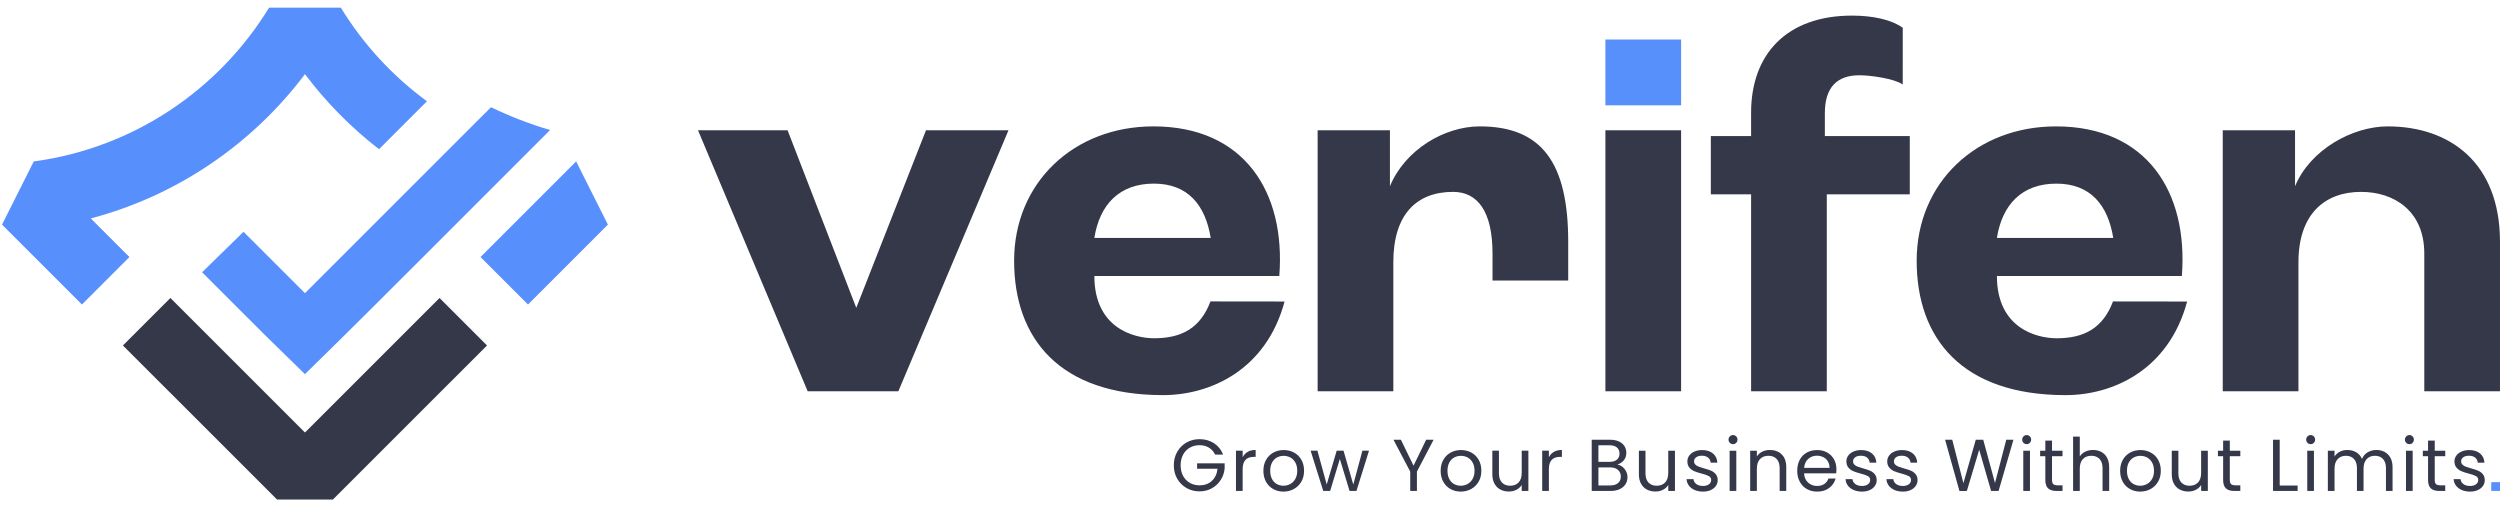
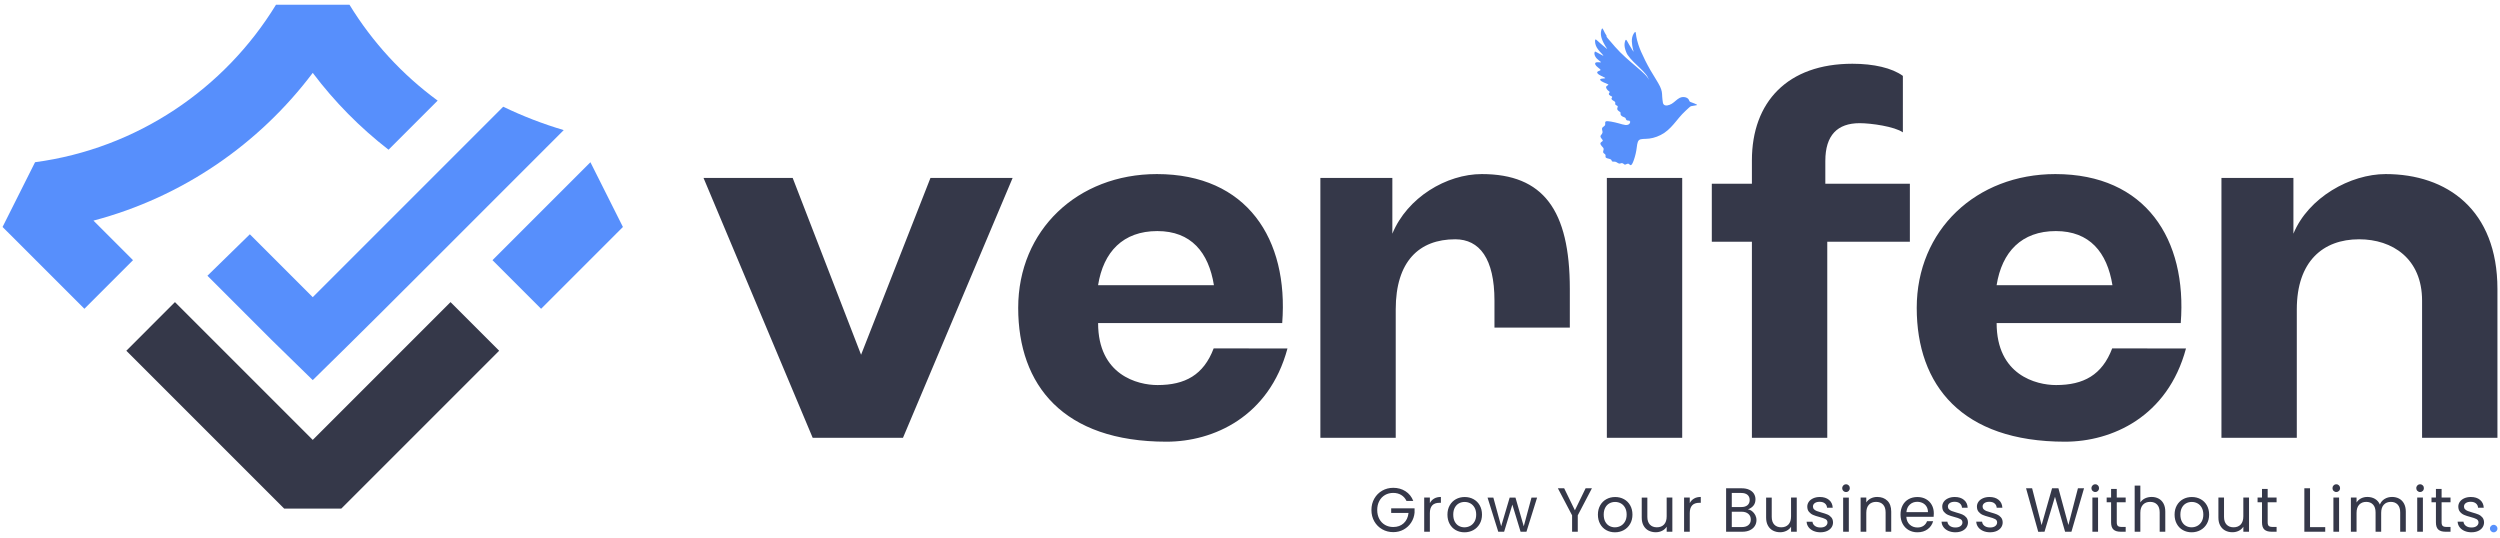
- <svg xmlns="http://www.w3.org/2000/svg" width="248" height="50" viewBox="0 0 248 50" fill="none">
-   <path fill-rule="evenodd" clip-rule="evenodd" d="M48.312 34.27L33.02 49.557H30.252H27.485L12.193 34.27L16.903 29.561L30.252 42.906L43.602 29.561L48.312 34.27Z" fill="#353849" />
-   <path fill-rule="evenodd" clip-rule="evenodd" d="M47.666 25.498L51.498 21.668L57.154 16.013L60.303 22.282L59.664 22.92L52.376 30.207L47.666 25.498Z" fill="#578FFC" />
-   <path fill-rule="evenodd" clip-rule="evenodd" d="M43.374 24.094C44.65 22.817 45.926 21.539 47.204 20.262L52.448 15.019L52.861 14.606L54.568 12.9C52.54 12.3 50.581 11.541 48.706 10.636L46.64 12.7L41.737 17.602L30.252 29.083L24.159 22.992L20.049 27.008L26.189 33.146L30.252 37.116C34.663 32.807 39.018 28.454 43.374 24.094Z" fill="#578FFC" />
-   <path fill-rule="evenodd" clip-rule="evenodd" d="M12.84 25.498L9.008 21.668C17.61 19.396 25.05 14.267 30.252 7.358C32.358 10.154 34.83 12.659 37.597 14.801L42.354 10.046C38.936 7.542 36.028 4.385 33.81 0.759H30.251H26.692C21.712 8.906 13.236 14.686 3.349 16.014L0.201 22.283L0.839 22.921L8.128 30.208L12.838 25.5L12.84 25.498Z" fill="#578FFC" />
-   <path d="M91.858 12.923L84.942 30.536L78.128 12.923H69.242L80.121 38.813H89.116L100.043 12.923H91.858ZM236.862 12.538C233.347 12.538 229.162 14.861 227.668 18.474V12.923H220.496V38.813H228.006V26.013C228.006 21.249 230.605 19.035 234.215 19.035C237.537 19.035 240.489 20.96 240.489 25.146V38.813H247.999V23.991C247.999 16.099 242.975 12.538 236.862 12.538ZM203.948 12.538C196.054 12.538 190.133 18.12 190.133 25.867C190.133 33.566 194.619 39.197 204.91 39.197C209.58 39.197 215.139 36.719 216.963 29.911L209.611 29.902C208.607 32.551 206.762 33.555 204.018 33.555C202.03 33.555 198.094 32.562 198.094 27.378H216.44C217.088 19.028 212.946 12.537 203.947 12.537L203.948 12.538ZM203.996 18.216C207.366 18.216 209.105 20.333 209.635 23.606H198.091C198.621 20.286 200.578 18.216 203.996 18.216ZM181.027 11.22C181.027 8.67 182.23 7.467 184.444 7.467C185.599 7.467 187.934 7.804 188.752 8.382L188.753 2.757C187.668 1.966 185.84 1.548 183.721 1.548C177.271 1.548 173.709 5.35 173.709 11.173V13.5H169.714V19.275H173.709V38.812H181.218V19.275H189.45V13.5H181.026V11.221L181.027 11.22ZM159.255 38.812H166.764V12.922H159.255V38.812ZM146.794 12.537C143.28 12.537 139.375 14.86 137.881 18.473V12.922H130.709V38.812H138.218V26.012C138.218 21.248 140.538 19.034 144.148 19.034C146.568 19.034 148.058 20.96 148.058 25.145V27.832H155.567V23.99C155.567 16.098 152.907 12.537 146.794 12.537ZM114.415 12.537C106.521 12.537 100.6 18.119 100.6 25.866C100.6 33.565 105.086 39.196 115.377 39.196C120.047 39.196 125.606 36.718 127.43 29.91L120.078 29.901C119.074 32.55 117.229 33.554 114.485 33.554C112.497 33.554 108.561 32.561 108.561 27.377H126.907C127.555 19.027 123.413 12.536 114.414 12.536L114.415 12.537ZM114.463 18.215C117.833 18.215 119.572 20.332 120.102 23.605H108.558C109.088 20.285 111.045 18.215 114.463 18.215Z" fill="#353849" />
-   <path d="M159.256 3.919H166.766V10.449H159.256V3.919Z" fill="#5790FB" />
-   <path d="M120.538 45.095C120.397 44.798 120.193 44.569 119.925 44.407C119.657 44.243 119.347 44.162 118.992 44.162C118.638 44.162 118.318 44.243 118.034 44.407C117.75 44.569 117.526 44.802 117.363 45.105C117.2 45.409 117.118 45.76 117.118 46.158C117.118 46.557 117.199 46.906 117.363 47.207C117.525 47.508 117.749 47.74 118.034 47.903C118.318 48.065 118.637 48.146 118.992 48.146C119.488 48.146 119.895 47.998 120.217 47.702C120.537 47.406 120.724 47.006 120.778 46.5H118.752V45.961H121.485V46.471C121.446 46.889 121.315 47.271 121.091 47.619C120.867 47.966 120.574 48.24 120.209 48.442C119.845 48.643 119.44 48.744 118.992 48.744C118.521 48.744 118.091 48.633 117.702 48.413C117.313 48.192 117.006 47.885 116.78 47.491C116.553 47.097 116.441 46.653 116.441 46.158C116.441 45.662 116.554 45.217 116.78 44.821C117.006 44.425 117.313 44.116 117.702 43.896C118.091 43.675 118.521 43.564 118.992 43.564C119.531 43.564 120.009 43.698 120.424 43.964C120.84 44.232 121.142 44.608 121.331 45.094H120.537L120.538 45.095ZM123.271 45.356C123.388 45.128 123.554 44.951 123.77 44.824C123.986 44.698 124.25 44.635 124.561 44.635V45.32H124.386C123.643 45.32 123.271 45.723 123.271 46.529V48.7H122.608V44.708H123.271V45.356V45.356ZM127.317 48.767C126.942 48.767 126.604 48.681 126.3 48.511C125.996 48.341 125.758 48.1 125.586 47.787C125.414 47.474 125.328 47.111 125.328 46.698C125.328 46.29 125.417 45.929 125.594 45.616C125.771 45.303 126.013 45.062 126.319 44.895C126.625 44.728 126.967 44.644 127.346 44.644C127.725 44.644 128.068 44.728 128.374 44.895C128.68 45.062 128.921 45.302 129.098 45.613C129.276 45.924 129.364 46.285 129.364 46.698C129.364 47.111 129.273 47.474 129.091 47.787C128.908 48.101 128.662 48.341 128.351 48.511C128.04 48.681 127.695 48.767 127.317 48.767ZM127.317 48.184C127.555 48.184 127.777 48.127 127.987 48.016C128.196 47.904 128.364 47.736 128.493 47.513C128.622 47.289 128.686 47.017 128.686 46.697C128.686 46.377 128.623 46.105 128.497 45.881C128.371 45.657 128.206 45.491 128.002 45.382C127.797 45.273 127.577 45.219 127.339 45.219C127.096 45.219 126.874 45.273 126.673 45.382C126.471 45.492 126.309 45.658 126.188 45.881C126.067 46.105 126.005 46.377 126.005 46.697C126.005 47.023 126.065 47.297 126.184 47.52C126.303 47.743 126.462 47.91 126.661 48.018C126.86 48.127 127.079 48.183 127.318 48.183L127.317 48.184ZM135.806 44.709L134.56 48.701H133.875L132.913 45.531L131.951 48.701H131.266L130.013 44.709H130.69L131.609 48.059L132.6 44.709H133.278L134.247 48.067L135.15 44.709H135.806H135.806ZM142.213 43.623L140.558 46.785V48.701H139.895V46.785L138.234 43.623H138.97L140.223 46.194L141.476 43.623H142.212H142.213ZM144.903 48.767C144.529 48.767 144.19 48.681 143.886 48.511C143.583 48.341 143.344 48.1 143.172 47.787C142.999 47.474 142.913 47.111 142.913 46.698C142.913 46.29 143.002 45.929 143.179 45.616C143.356 45.303 143.599 45.062 143.904 44.895C144.21 44.728 144.552 44.644 144.932 44.644C145.31 44.644 145.653 44.728 145.959 44.895C146.265 45.062 146.507 45.302 146.685 45.613C146.861 45.924 146.95 46.285 146.95 46.698C146.95 47.111 146.86 47.474 146.677 47.787C146.494 48.101 146.248 48.341 145.937 48.511C145.626 48.681 145.282 48.767 144.902 48.767H144.903ZM144.903 48.184C145.141 48.184 145.365 48.127 145.574 48.016C145.782 47.904 145.952 47.736 146.081 47.513C146.209 47.289 146.274 47.017 146.274 46.697C146.274 46.377 146.211 46.105 146.084 45.881C145.958 45.657 145.793 45.491 145.588 45.382C145.385 45.273 145.164 45.219 144.925 45.219C144.682 45.219 144.46 45.273 144.258 45.382C144.056 45.492 143.895 45.658 143.773 45.881C143.652 46.105 143.591 46.377 143.591 46.697C143.591 47.023 143.65 47.297 143.77 47.52C143.888 47.743 144.048 47.91 144.247 48.018C144.446 48.127 144.664 48.183 144.903 48.183V48.184ZM151.615 44.709V48.701H150.952V48.111C150.826 48.315 150.65 48.474 150.424 48.588C150.199 48.703 149.949 48.759 149.678 48.759C149.366 48.759 149.087 48.695 148.84 48.566C148.592 48.437 148.396 48.244 148.254 47.987C148.111 47.729 148.039 47.416 148.039 47.047V44.709H148.695V46.96C148.695 47.353 148.794 47.655 148.994 47.867C149.192 48.079 149.465 48.184 149.81 48.184C150.164 48.184 150.444 48.074 150.648 47.856C150.852 47.637 150.954 47.319 150.954 46.901V44.709H151.617H151.615ZM153.649 45.356C153.766 45.128 153.932 44.951 154.148 44.824C154.364 44.698 154.628 44.635 154.939 44.635V45.32H154.764C154.021 45.32 153.649 45.723 153.649 46.529V48.7H152.986V44.708H153.649V45.356V45.356ZM160.441 46.086C160.626 46.114 160.795 46.19 160.948 46.311C161.101 46.432 161.222 46.583 161.312 46.763C161.402 46.943 161.447 47.135 161.447 47.338C161.447 47.595 161.381 47.827 161.25 48.034C161.119 48.24 160.928 48.403 160.678 48.522C160.428 48.64 160.133 48.701 159.793 48.701H157.898V43.623H159.72C160.065 43.623 160.359 43.68 160.602 43.794C160.845 43.908 161.026 44.063 161.149 44.257C161.27 44.452 161.331 44.67 161.331 44.913C161.331 45.214 161.25 45.464 161.087 45.659C160.924 45.856 160.709 45.999 160.441 46.086ZM158.562 45.816H159.677C159.987 45.816 160.228 45.743 160.398 45.598C160.569 45.452 160.654 45.251 160.654 44.993C160.654 44.736 160.569 44.535 160.398 44.389C160.228 44.242 159.983 44.17 159.663 44.17H158.562V45.816H158.562ZM159.734 48.155C160.065 48.155 160.322 48.078 160.507 47.922C160.692 47.766 160.785 47.55 160.785 47.273C160.785 46.992 160.687 46.77 160.493 46.607C160.299 46.445 160.039 46.363 159.713 46.363H158.562V48.155H159.734ZM166.155 44.71V48.702H165.492V48.112C165.365 48.316 165.189 48.475 164.963 48.589C164.737 48.703 164.488 48.76 164.217 48.76C163.906 48.76 163.626 48.696 163.378 48.567C163.131 48.438 162.935 48.245 162.792 47.988C162.648 47.73 162.577 47.417 162.577 47.048V44.71H163.232V46.961C163.232 47.354 163.332 47.656 163.53 47.868C163.73 48.08 164.002 48.185 164.347 48.185C164.701 48.185 164.98 48.075 165.184 47.857C165.388 47.638 165.49 47.32 165.49 46.902V44.71H166.153H166.155ZM168.939 48.767C168.633 48.767 168.359 48.715 168.116 48.611C167.873 48.507 167.681 48.361 167.54 48.174C167.399 47.987 167.322 47.772 167.307 47.529H167.993C168.012 47.728 168.105 47.89 168.274 48.017C168.441 48.144 168.661 48.207 168.932 48.207C169.185 48.207 169.384 48.151 169.53 48.039C169.676 47.928 169.748 47.787 169.748 47.617C169.748 47.442 169.671 47.312 169.515 47.227C169.359 47.142 169.119 47.059 168.794 46.976C168.497 46.899 168.256 46.819 168.068 46.739C167.881 46.66 167.721 46.54 167.586 46.383C167.454 46.225 167.387 46.017 167.387 45.76C167.387 45.556 167.447 45.369 167.569 45.199C167.692 45.029 167.863 44.894 168.087 44.795C168.31 44.695 168.565 44.646 168.852 44.646C169.294 44.646 169.651 44.758 169.923 44.981C170.196 45.205 170.341 45.51 170.36 45.899H169.697C169.682 45.69 169.598 45.523 169.445 45.397C169.292 45.27 169.087 45.208 168.83 45.208C168.592 45.208 168.403 45.259 168.261 45.36C168.12 45.463 168.05 45.595 168.05 45.761C168.05 45.892 168.092 46.001 168.178 46.085C168.263 46.17 168.369 46.237 168.498 46.289C168.626 46.34 168.805 46.397 169.033 46.46C169.32 46.538 169.553 46.614 169.733 46.689C169.913 46.765 170.067 46.878 170.196 47.028C170.324 47.179 170.391 47.375 170.396 47.618C170.396 47.837 170.335 48.034 170.214 48.208C170.092 48.382 169.921 48.52 169.7 48.619C169.479 48.719 169.225 48.769 168.938 48.769L168.939 48.767ZM171.921 44.061C171.795 44.061 171.688 44.017 171.601 43.93C171.514 43.842 171.47 43.735 171.47 43.61C171.47 43.484 171.514 43.377 171.601 43.29C171.688 43.202 171.795 43.159 171.921 43.159C172.042 43.159 172.145 43.203 172.23 43.29C172.315 43.377 172.358 43.484 172.358 43.61C172.358 43.736 172.315 43.843 172.23 43.93C172.145 44.017 172.042 44.061 171.921 44.061ZM172.241 44.71V48.702H171.578V44.71H172.241ZM175.565 44.637C176.051 44.637 176.444 44.784 176.745 45.078C177.046 45.371 177.197 45.795 177.197 46.348V48.702H176.541V46.444C176.541 46.045 176.441 45.741 176.242 45.529C176.043 45.318 175.77 45.213 175.425 45.213C175.076 45.213 174.798 45.323 174.591 45.541C174.385 45.759 174.281 46.078 174.281 46.495V48.702H173.618V44.71H174.281V45.278C174.412 45.074 174.591 44.916 174.817 44.804C175.042 44.693 175.292 44.637 175.563 44.637H175.565ZM182.175 46.553C182.175 46.679 182.168 46.813 182.154 46.953H178.962C178.986 47.347 179.121 47.653 179.366 47.875C179.612 48.096 179.909 48.207 180.259 48.207C180.545 48.207 180.784 48.14 180.976 48.006C181.168 47.873 181.303 47.694 181.381 47.471H182.095C181.988 47.855 181.775 48.166 181.454 48.407C181.134 48.648 180.735 48.768 180.26 48.768C179.88 48.768 179.541 48.683 179.243 48.513C178.943 48.343 178.709 48.102 178.539 47.789C178.369 47.476 178.284 47.113 178.284 46.7C178.284 46.287 178.366 45.925 178.532 45.614C178.697 45.304 178.928 45.064 179.227 44.897C179.526 44.73 179.87 44.646 180.259 44.646C180.637 44.646 180.972 44.729 181.264 44.893C181.555 45.058 181.78 45.285 181.938 45.574C182.095 45.864 182.175 46.19 182.175 46.555V46.553ZM181.49 46.414C181.49 46.162 181.434 45.944 181.322 45.763C181.21 45.58 181.059 45.443 180.866 45.347C180.674 45.252 180.462 45.205 180.229 45.205C179.893 45.205 179.609 45.312 179.373 45.526C179.137 45.74 179.003 46.035 178.968 46.414H181.49ZM184.711 48.767C184.405 48.767 184.131 48.715 183.888 48.611C183.646 48.507 183.454 48.361 183.313 48.174C183.173 47.987 183.094 47.772 183.08 47.529H183.765C183.784 47.728 183.878 47.89 184.046 48.017C184.213 48.144 184.433 48.207 184.705 48.207C184.958 48.207 185.157 48.151 185.302 48.039C185.448 47.928 185.521 47.787 185.521 47.617C185.521 47.442 185.443 47.312 185.288 47.227C185.133 47.142 184.892 47.059 184.567 46.976C184.271 46.899 184.029 46.819 183.842 46.739C183.654 46.66 183.495 46.54 183.361 46.383C183.227 46.225 183.16 46.017 183.16 45.76C183.16 45.556 183.22 45.369 183.343 45.199C183.465 45.029 183.636 44.894 183.861 44.795C184.083 44.695 184.339 44.646 184.625 44.646C185.068 44.646 185.424 44.758 185.697 44.981C185.969 45.205 186.114 45.51 186.133 45.899H185.47C185.456 45.69 185.372 45.523 185.219 45.397C185.066 45.27 184.86 45.208 184.603 45.208C184.365 45.208 184.176 45.259 184.035 45.36C183.893 45.463 183.823 45.595 183.823 45.761C183.823 45.892 183.865 46.001 183.951 46.085C184.036 46.17 184.142 46.237 184.271 46.289C184.399 46.34 184.578 46.397 184.806 46.46C185.093 46.538 185.326 46.614 185.506 46.689C185.685 46.765 185.839 46.878 185.968 47.028C186.097 47.179 186.163 47.375 186.169 47.618C186.169 47.837 186.108 48.034 185.986 48.208C185.865 48.382 185.694 48.52 185.472 48.619C185.251 48.719 184.997 48.769 184.71 48.769L184.711 48.767ZM188.765 48.767C188.459 48.767 188.184 48.715 187.942 48.611C187.699 48.507 187.507 48.361 187.365 48.174C187.225 47.987 187.147 47.772 187.132 47.529H187.817C187.837 47.728 187.931 47.89 188.098 48.017C188.267 48.144 188.486 48.207 188.758 48.207C189.011 48.207 189.21 48.151 189.355 48.039C189.501 47.928 189.574 47.787 189.574 47.617C189.574 47.442 189.497 47.312 189.341 47.227C189.186 47.142 188.945 47.059 188.62 46.976C188.324 46.899 188.082 46.819 187.895 46.739C187.708 46.66 187.548 46.54 187.413 46.383C187.279 46.225 187.212 46.017 187.212 45.76C187.212 45.556 187.274 45.369 187.395 45.199C187.517 45.029 187.689 44.894 187.913 44.795C188.137 44.695 188.391 44.646 188.679 44.646C189.12 44.646 189.478 44.758 189.749 44.981C190.021 45.205 190.167 45.51 190.186 45.899H189.522C189.508 45.69 189.424 45.523 189.271 45.397C189.118 45.27 188.913 45.208 188.656 45.208C188.418 45.208 188.228 45.259 188.087 45.36C187.946 45.463 187.876 45.595 187.876 45.761C187.876 45.892 187.918 46.001 188.003 46.085C188.088 46.17 188.195 46.237 188.323 46.289C188.452 46.34 188.631 46.397 188.859 46.46C189.146 46.538 189.379 46.614 189.559 46.689C189.738 46.765 189.892 46.878 190.021 47.028C190.149 47.179 190.216 47.375 190.221 47.618C190.221 47.837 190.161 48.034 190.039 48.208C189.917 48.382 189.746 48.52 189.524 48.619C189.304 48.719 189.049 48.769 188.764 48.769L188.765 48.767ZM199.733 43.624L198.261 48.702H197.517L196.337 44.615L195.113 48.702L194.377 48.709L192.955 43.624H193.663L194.77 47.929L195.995 43.624H196.738L197.904 47.914L199.02 43.624H199.734H199.733ZM201.052 44.061C200.926 44.061 200.819 44.017 200.732 43.93C200.645 43.842 200.601 43.735 200.601 43.61C200.601 43.484 200.645 43.377 200.732 43.29C200.819 43.202 200.926 43.159 201.052 43.159C201.174 43.159 201.277 43.203 201.362 43.29C201.447 43.377 201.489 43.484 201.489 43.61C201.489 43.736 201.447 43.843 201.362 43.93C201.277 44.017 201.174 44.061 201.052 44.061ZM201.373 44.71V48.702H200.709V44.71H201.373ZM203.56 45.256V47.609C203.56 47.804 203.601 47.941 203.684 48.021C203.767 48.101 203.91 48.142 204.114 48.142H204.602V48.703H204.005C203.636 48.703 203.359 48.617 203.174 48.447C202.99 48.277 202.897 47.998 202.897 47.609V45.256H202.38V44.71H202.897V43.705H203.56V44.71H204.602V45.256H203.56ZM207.635 44.637C207.936 44.637 208.208 44.701 208.451 44.83C208.694 44.959 208.885 45.152 209.022 45.409C209.161 45.666 209.23 45.98 209.23 46.348V48.702H208.573V46.444C208.573 46.045 208.474 45.741 208.275 45.529C208.076 45.318 207.804 45.213 207.459 45.213C207.109 45.213 206.831 45.323 206.624 45.541C206.417 45.759 206.315 46.078 206.315 46.495V48.702H205.651V43.311H206.315V45.278C206.446 45.074 206.627 44.916 206.859 44.804C207.089 44.693 207.348 44.637 207.635 44.637ZM212.306 48.767C211.932 48.767 211.593 48.682 211.289 48.512C210.985 48.342 210.747 48.101 210.575 47.788C210.403 47.475 210.317 47.112 210.317 46.699C210.317 46.291 210.406 45.93 210.583 45.617C210.761 45.304 211.003 45.063 211.308 44.896C211.614 44.729 211.956 44.645 212.336 44.645C212.714 44.645 213.057 44.729 213.363 44.896C213.669 45.063 213.911 45.303 214.088 45.614C214.265 45.925 214.353 46.286 214.353 46.699C214.353 47.112 214.263 47.475 214.08 47.788C213.897 48.102 213.652 48.342 213.34 48.512C213.03 48.682 212.685 48.767 212.306 48.767ZM212.306 48.185C212.544 48.185 212.767 48.128 212.976 48.017C213.185 47.905 213.354 47.737 213.483 47.514C213.612 47.29 213.676 47.018 213.676 46.698C213.676 46.378 213.613 46.106 213.487 45.882C213.36 45.658 213.195 45.492 212.991 45.383C212.787 45.274 212.566 45.22 212.328 45.22C212.085 45.22 211.864 45.274 211.662 45.383C211.46 45.493 211.299 45.659 211.177 45.882C211.056 46.106 210.995 46.378 210.995 46.698C210.995 47.024 211.054 47.298 211.174 47.521C211.292 47.744 211.452 47.91 211.651 48.019C211.849 48.128 212.068 48.184 212.307 48.184L212.306 48.185ZM219.017 44.71V48.702H218.354V48.112C218.228 48.316 218.051 48.475 217.826 48.589C217.6 48.703 217.351 48.76 217.079 48.76C216.769 48.76 216.488 48.696 216.241 48.567C215.993 48.438 215.798 48.245 215.654 47.988C215.511 47.73 215.439 47.417 215.439 47.048V44.71H216.095V46.961C216.095 47.354 216.194 47.656 216.393 47.868C216.593 48.08 216.864 48.185 217.209 48.185C217.564 48.185 217.843 48.075 218.046 47.857C218.251 47.638 218.352 47.32 218.352 46.902V44.71H219.015H219.017ZM221.197 45.256V47.609C221.197 47.804 221.238 47.941 221.322 48.021C221.405 48.101 221.548 48.142 221.752 48.142H222.24V48.703H221.643C221.274 48.703 220.997 48.617 220.812 48.447C220.628 48.277 220.535 47.998 220.535 47.609V45.256H220.018V44.71H220.535V43.705H221.198V44.71H222.24V45.256H221.198H221.197ZM226.147 48.163H227.925V48.702H225.484V43.624H226.147V48.163ZM229.223 44.061C229.097 44.061 228.989 44.017 228.903 43.93C228.816 43.842 228.772 43.735 228.772 43.61C228.772 43.484 228.816 43.377 228.903 43.29C228.989 43.202 229.097 43.159 229.223 43.159C229.344 43.159 229.447 43.203 229.532 43.29C229.617 43.377 229.659 43.484 229.659 43.61C229.659 43.736 229.617 43.843 229.532 43.93C229.447 44.017 229.344 44.061 229.223 44.061ZM229.543 44.71V48.702H228.88V44.71H229.543ZM235.724 44.637C236.034 44.637 236.311 44.701 236.554 44.83C236.798 44.959 236.989 45.152 237.13 45.409C237.272 45.666 237.342 45.98 237.342 46.348V48.702H236.686V46.444C236.686 46.045 236.588 45.741 236.391 45.529C236.194 45.318 235.928 45.213 235.593 45.213C235.248 45.213 234.973 45.324 234.77 45.545C234.566 45.766 234.464 46.085 234.464 46.503V48.703H233.808V46.445C233.808 46.046 233.71 45.742 233.513 45.53C233.316 45.319 233.05 45.214 232.715 45.214C232.37 45.214 232.096 45.325 231.892 45.546C231.688 45.766 231.586 46.086 231.586 46.504V48.703H230.923V44.712H231.586V45.287C231.717 45.078 231.894 44.918 232.115 44.806C232.336 44.694 232.579 44.639 232.847 44.639C233.182 44.639 233.478 44.715 233.736 44.864C233.993 45.014 234.185 45.236 234.311 45.528C234.423 45.246 234.607 45.027 234.865 44.871C235.122 44.716 235.409 44.639 235.725 44.639L235.724 44.637ZM239.018 44.061C238.892 44.061 238.785 44.017 238.698 43.93C238.611 43.842 238.567 43.735 238.567 43.61C238.567 43.484 238.611 43.377 238.698 43.29C238.785 43.202 238.892 43.159 239.018 43.159C239.139 43.159 239.243 43.203 239.328 43.29C239.413 43.377 239.455 43.484 239.455 43.61C239.455 43.736 239.413 43.843 239.328 43.93C239.243 44.017 239.139 44.061 239.018 44.061ZM239.338 44.71V48.702H238.675V44.71H239.338ZM241.526 45.256V47.609C241.526 47.804 241.567 47.941 241.649 48.021C241.732 48.101 241.876 48.142 242.079 48.142H242.568V48.703H241.97C241.601 48.703 241.324 48.617 241.14 48.447C240.955 48.277 240.863 47.998 240.863 47.609V45.256H240.345V44.71H240.863V43.705H241.526V44.71H242.568V45.256H241.526ZM245.031 48.767C244.726 48.767 244.451 48.715 244.209 48.611C243.966 48.507 243.774 48.361 243.633 48.174C243.493 47.987 243.415 47.772 243.4 47.529H244.085C244.104 47.728 244.199 47.89 244.366 48.017C244.534 48.144 244.753 48.207 245.026 48.207C245.278 48.207 245.478 48.151 245.623 48.039C245.769 47.928 245.842 47.787 245.842 47.617C245.842 47.442 245.765 47.312 245.609 47.227C245.454 47.142 245.213 47.059 244.888 46.976C244.592 46.899 244.35 46.819 244.163 46.739C243.975 46.66 243.816 46.54 243.682 46.383C243.548 46.225 243.481 46.017 243.481 45.76C243.481 45.556 243.541 45.369 243.664 45.199C243.786 45.029 243.957 44.894 244.182 44.795C244.405 44.695 244.66 44.646 244.946 44.646C245.389 44.646 245.745 44.758 246.018 44.981C246.29 45.205 246.435 45.51 246.455 45.899H245.791C245.777 45.69 245.693 45.523 245.54 45.397C245.387 45.27 245.182 45.208 244.924 45.208C244.686 45.208 244.497 45.259 244.356 45.36C244.215 45.463 244.145 45.595 244.145 45.761C244.145 45.892 244.187 46.001 244.272 46.085C244.357 46.17 244.463 46.237 244.592 46.289C244.721 46.34 244.9 46.397 245.127 46.46C245.414 46.538 245.647 46.614 245.827 46.689C246.006 46.765 246.161 46.878 246.289 47.028C246.418 47.179 246.485 47.375 246.49 47.618C246.49 47.837 246.43 48.034 246.307 48.208C246.186 48.382 246.015 48.52 245.793 48.619C245.572 48.719 245.318 48.769 245.031 48.769V48.767Z" fill="#353849" />
-   <path d="M248.001 47.83H247.131V48.7H248.001V47.83Z" fill="#5790FB" />
+ <svg xmlns="http://www.w3.org/2000/svg" width="270" height="58" viewBox="0 0 270 58" fill="none">
+   <path fill-rule="evenodd" clip-rule="evenodd" d="M174.388 5.009C172.884 3.287 173.696 4.16 173.526 3.891C173.356 3.623 173.267 3.444 173.196 3.292C173.125 3.14 173.073 3.016 173.01 3.098C172.947 3.18 172.872 3.466 172.9 3.766C172.929 4.067 173.059 4.38 173.193 4.642C173.327 4.903 173.467 5.111 173.534 5.215C173.6 5.317 173.595 5.316 173.452 5.2C173.309 5.084 173.029 4.853 172.822 4.67C172.616 4.487 172.485 4.353 172.399 4.294C172.313 4.236 172.272 4.252 172.266 4.4C172.259 4.548 172.286 4.825 172.441 5.109C172.598 5.392 172.882 5.681 173.036 5.845C173.188 6.01 173.209 6.049 173.068 5.984C172.926 5.918 172.622 5.748 172.457 5.655C172.292 5.563 172.266 5.549 172.238 5.595C172.21 5.641 172.18 5.748 172.209 5.886C172.238 6.023 172.325 6.188 172.462 6.333C172.6 6.478 172.787 6.602 172.867 6.667C172.947 6.732 172.92 6.738 172.803 6.732C172.686 6.725 172.479 6.704 172.369 6.745C172.26 6.785 172.249 6.888 172.31 6.997C172.37 7.108 172.504 7.225 172.631 7.327C172.761 7.428 172.886 7.515 172.851 7.575C172.817 7.636 172.622 7.669 172.539 7.739C172.458 7.809 172.487 7.914 172.646 8.029C172.803 8.145 173.088 8.268 173.239 8.344C173.39 8.42 173.405 8.448 173.291 8.465C173.177 8.482 172.933 8.486 172.848 8.539C172.764 8.592 172.839 8.694 172.978 8.784C173.116 8.873 173.32 8.951 173.473 9.013C173.627 9.076 173.732 9.123 173.696 9.172C173.662 9.221 173.488 9.272 173.461 9.382C173.433 9.492 173.55 9.661 173.653 9.761C173.756 9.861 173.844 9.891 173.845 9.941C173.847 9.991 173.761 10.061 173.754 10.133C173.747 10.205 173.816 10.279 173.903 10.331C173.991 10.382 174.095 10.413 174.114 10.458C174.132 10.503 174.064 10.562 174.045 10.623C174.027 10.684 174.059 10.745 174.133 10.803C174.206 10.861 174.321 10.913 174.383 10.965C174.446 11.016 174.455 11.067 174.452 11.124C174.447 11.183 174.429 11.248 174.463 11.299C174.498 11.35 174.586 11.386 174.643 11.414C174.7 11.443 174.727 11.466 174.715 11.53C174.702 11.593 174.649 11.697 174.666 11.789C174.683 11.881 174.769 11.961 174.848 12.015C174.927 12.07 174.998 12.1 175.016 12.154C175.033 12.208 174.998 12.286 175.026 12.371C175.054 12.455 175.147 12.543 175.249 12.596C175.352 12.648 175.465 12.663 175.525 12.717C175.583 12.771 175.589 12.862 175.626 12.924C175.662 12.985 175.728 13.016 175.814 13.021C175.869 13.025 175.932 13.019 175.981 13.03C175.992 13.075 176.021 13.112 176.063 13.139C176.067 13.211 176.035 13.311 175.968 13.38C175.877 13.475 175.721 13.515 175.527 13.496C175.333 13.476 175.102 13.399 174.838 13.325C174.574 13.252 174.277 13.183 174.003 13.134C173.731 13.085 173.482 13.056 173.398 13.132C173.316 13.207 173.4 13.387 173.347 13.51C173.294 13.634 173.103 13.7 173.042 13.81C172.982 13.919 173.049 14.071 173.068 14.19C173.087 14.31 173.058 14.398 172.994 14.482C172.931 14.566 172.835 14.646 172.851 14.754C172.868 14.863 172.997 15 173.059 15.087C173.12 15.175 173.113 15.213 173.048 15.264C172.983 15.315 172.86 15.378 172.843 15.475C172.826 15.571 172.918 15.702 173.008 15.803C173.1 15.906 173.192 15.981 173.194 16.094C173.197 16.209 173.11 16.361 173.146 16.464C173.182 16.568 173.342 16.622 173.386 16.712C173.431 16.802 173.361 16.927 173.42 17.006C173.478 17.086 173.665 17.119 173.795 17.152C173.925 17.186 173.996 17.221 174.03 17.278C174.065 17.335 174.062 17.412 174.125 17.441C174.188 17.471 174.316 17.452 174.41 17.46C174.504 17.468 174.564 17.503 174.641 17.553C174.717 17.602 174.81 17.665 174.895 17.67C174.981 17.675 175.06 17.622 175.138 17.615C175.216 17.608 175.293 17.65 175.351 17.697C175.41 17.743 175.451 17.796 175.536 17.776C175.622 17.757 175.751 17.665 175.848 17.677C175.944 17.69 176.007 17.806 176.083 17.832C176.158 17.859 176.246 17.796 176.367 17.512C176.488 17.23 176.644 16.726 176.722 16.25C176.801 15.774 176.804 15.323 177.009 15.137C177.215 14.952 177.624 15.031 178.131 14.966C178.638 14.901 179.241 14.692 179.749 14.347C180.257 14.002 180.669 13.52 180.963 13.165C181.258 12.809 181.437 12.582 181.673 12.332C181.909 12.084 182.205 11.815 182.367 11.666C182.529 11.517 182.559 11.488 182.661 11.461C182.763 11.435 182.94 11.409 183.084 11.389C183.229 11.37 183.342 11.356 183.249 11.293C183.157 11.231 182.858 11.121 182.693 11.06C182.528 11 182.495 10.989 182.457 10.909C182.419 10.828 182.374 10.677 182.198 10.576C182.022 10.476 181.716 10.424 181.424 10.561C181.132 10.698 180.855 11.023 180.549 11.208C180.386 11.306 180.214 11.366 180.054 11.389C179.819 11.419 179.61 11.325 179.583 11.024C179.553 10.694 179.528 10.748 179.516 10.402C179.503 10.055 179.493 9.78 179.279 9.335C179.066 8.891 178.651 8.277 178.255 7.595C177.86 6.911 177.484 6.157 177.237 5.584C176.991 5.01 176.873 4.618 176.801 4.328C176.729 4.038 176.703 3.85 176.685 3.693C176.667 3.537 176.658 3.411 176.577 3.465C176.495 3.518 176.344 3.753 176.279 4.028C176.215 4.305 176.237 4.624 176.279 4.898C176.322 5.172 176.383 5.399 176.412 5.512C176.441 5.625 176.437 5.622 176.344 5.475C176.252 5.328 176.07 5.037 175.941 4.812C175.811 4.588 175.734 4.428 175.675 4.351C175.616 4.272 175.574 4.275 175.524 4.404C175.474 4.534 175.414 4.791 175.469 5.091C175.524 5.39 175.661 5.751 175.78 5.926C176.506 6.99 177.904 7.808 178.066 8.626C177.859 7.916 175.89 6.732 174.385 5.01L174.388 5.009Z" fill="#5790FB" />
+   <path d="M100.49 19.217L92.996 38.313L85.61 19.217H75.981L87.771 47.286H97.52L109.364 19.217H100.492H100.49ZM257.653 18.8C253.844 18.8 249.308 21.318 247.689 25.236V19.217H239.916V47.286H248.055V33.408C248.055 28.243 250.872 25.843 254.784 25.843C258.384 25.843 261.584 27.93 261.584 32.469V47.286H269.723V31.217C269.723 22.661 264.278 18.8 257.652 18.8H257.653ZM221.98 18.8C213.424 18.8 207.007 24.852 207.007 33.252C207.007 41.599 211.869 47.703 223.024 47.703C228.085 47.703 234.109 45.017 236.086 37.636L228.117 37.626C227.03 40.498 225.029 41.586 222.056 41.586C219.902 41.586 215.636 40.51 215.636 34.889H235.521C236.223 25.838 231.735 18.8 221.98 18.8ZM222.032 24.956C225.685 24.956 227.57 27.252 228.144 30.8H215.634C216.208 27.2 218.329 24.956 222.033 24.956H222.032ZM197.136 17.372C197.136 14.607 198.441 13.303 200.841 13.303C202.093 13.303 204.623 13.668 205.51 14.294L205.511 8.196C204.335 7.337 202.354 6.885 200.058 6.885C193.067 6.885 189.206 11.008 189.206 17.32V19.842H184.875V26.104H189.206V47.285H197.345V26.104H206.266V19.842H197.135V17.371L197.136 17.372ZM173.54 47.286H181.678V19.217H173.54V47.286ZM160.033 18.8C156.225 18.8 151.991 21.318 150.374 25.236V19.217H142.6V47.286H150.739V33.408C150.739 28.243 153.253 25.843 157.165 25.843C159.788 25.843 161.402 27.931 161.402 32.469V35.383H169.541V31.217C169.541 22.661 166.658 18.8 160.032 18.8H160.033ZM124.94 18.8C116.383 18.8 109.965 24.852 109.965 33.252C109.965 41.599 114.829 47.703 125.982 47.703C131.043 47.703 137.067 45.017 139.046 37.636L131.076 37.626C129.989 40.498 127.988 41.586 125.014 41.586C122.86 41.586 118.595 40.51 118.595 34.889H138.479C139.181 25.838 134.693 18.8 124.939 18.8H124.94ZM124.991 24.956C128.644 24.956 130.53 27.252 131.103 30.8H118.592C119.166 27.2 121.287 24.956 124.991 24.956Z" fill="#353849" />
+   <path d="M151.899 54.096C151.769 53.822 151.58 53.61 151.333 53.459C151.086 53.309 150.798 53.234 150.471 53.234C150.144 53.234 149.848 53.309 149.585 53.459C149.323 53.61 149.116 53.825 148.966 54.106C148.815 54.387 148.74 54.71 148.74 55.079C148.74 55.447 148.815 55.77 148.966 56.049C149.116 56.327 149.323 56.541 149.585 56.692C149.848 56.843 150.143 56.917 150.471 56.917C150.929 56.917 151.306 56.78 151.602 56.507C151.899 56.233 152.071 55.862 152.12 55.396H150.248V54.898H152.773V55.369C152.738 55.755 152.617 56.108 152.409 56.43C152.203 56.75 151.931 57.004 151.595 57.191C151.258 57.377 150.884 57.47 150.471 57.47C150.035 57.47 149.639 57.369 149.28 57.164C148.921 56.96 148.636 56.675 148.427 56.313C148.219 55.949 148.114 55.539 148.114 55.081C148.114 54.623 148.219 54.211 148.427 53.846C148.636 53.48 148.921 53.195 149.28 52.99C149.639 52.786 150.036 52.684 150.471 52.684C150.969 52.684 151.41 52.807 151.794 53.054C152.178 53.301 152.457 53.649 152.632 54.098H151.898L151.899 54.096ZM154.424 54.338C154.532 54.127 154.685 53.963 154.886 53.846C155.086 53.729 155.329 53.671 155.617 53.671V54.303H155.455C154.768 54.303 154.425 54.676 154.425 55.421V57.427H153.813V53.737H154.425V54.336L154.424 54.338ZM158.163 57.489C157.817 57.489 157.504 57.41 157.223 57.254C156.942 57.096 156.723 56.873 156.563 56.583C156.404 56.294 156.324 55.958 156.324 55.577C156.324 55.2 156.406 54.867 156.57 54.577C156.733 54.288 156.958 54.065 157.24 53.911C157.522 53.756 157.839 53.678 158.189 53.678C158.54 53.678 158.856 53.756 159.139 53.911C159.421 54.065 159.646 54.286 159.809 54.574C159.972 54.861 160.055 55.195 160.055 55.577C160.055 55.958 159.971 56.294 159.802 56.583C159.634 56.873 159.406 57.096 159.119 57.254C158.832 57.41 158.513 57.489 158.163 57.489ZM158.163 56.95C158.382 56.95 158.589 56.898 158.782 56.795C158.975 56.692 159.13 56.537 159.249 56.331C159.368 56.124 159.428 55.873 159.428 55.577C159.428 55.281 159.369 55.03 159.253 54.824C159.137 54.617 158.984 54.464 158.795 54.362C158.607 54.261 158.403 54.211 158.183 54.211C157.958 54.211 157.753 54.261 157.566 54.362C157.38 54.464 157.231 54.617 157.119 54.824C157.007 55.03 156.951 55.282 156.951 55.577C156.951 55.878 157.006 56.131 157.116 56.339C157.227 56.545 157.373 56.699 157.557 56.799C157.741 56.9 157.943 56.951 158.163 56.951V56.95ZM166.008 53.738L164.856 57.428H164.223L163.334 54.499L162.445 57.428H161.812L160.655 53.738H161.281L162.128 56.835L163.044 53.738H163.67L164.566 56.842L165.401 53.738H166.007H166.008ZM171.927 52.735L170.399 55.657V57.428H169.786V55.657L168.251 52.735H168.931L170.089 55.112L171.246 52.735H171.926H171.927ZM174.412 57.489C174.067 57.489 173.754 57.41 173.473 57.254C173.192 57.096 172.973 56.873 172.813 56.583C172.653 56.294 172.574 55.958 172.574 55.577C172.574 55.2 172.656 54.867 172.82 54.577C172.984 54.288 173.208 54.065 173.49 53.911C173.772 53.756 174.089 53.678 174.439 53.678C174.79 53.678 175.106 53.756 175.389 53.911C175.671 54.065 175.896 54.286 176.059 54.574C176.222 54.861 176.305 55.195 176.305 55.577C176.305 55.958 176.221 56.294 176.052 56.583C175.884 56.873 175.656 57.096 175.369 57.254C175.082 57.41 174.763 57.489 174.412 57.489ZM174.412 56.95C174.632 56.95 174.839 56.898 175.032 56.795C175.225 56.692 175.38 56.537 175.499 56.331C175.618 56.124 175.678 55.873 175.678 55.577C175.678 55.281 175.619 55.03 175.503 54.824C175.387 54.617 175.234 54.464 175.045 54.362C174.857 54.261 174.652 54.211 174.433 54.211C174.208 54.211 174.003 54.261 173.816 54.362C173.63 54.464 173.481 54.617 173.369 54.824C173.257 55.03 173.201 55.282 173.201 55.577C173.201 55.878 173.256 56.131 173.366 56.339C173.477 56.545 173.623 56.699 173.807 56.799C173.991 56.9 174.193 56.951 174.412 56.951V56.95ZM180.614 53.738V57.428H180.002V56.883C179.884 57.071 179.722 57.219 179.513 57.324C179.305 57.429 179.074 57.482 178.823 57.482C178.536 57.482 178.277 57.422 178.048 57.304C177.82 57.185 177.639 57.007 177.506 56.769C177.373 56.531 177.307 56.242 177.307 55.9V53.738H177.913V55.818C177.913 56.182 178.005 56.462 178.189 56.656C178.373 56.852 178.625 56.949 178.943 56.949C179.27 56.949 179.528 56.847 179.717 56.646C179.906 56.444 180 56.15 180 55.764V53.737H180.612L180.614 53.738ZM182.493 54.337C182.601 54.126 182.754 53.962 182.955 53.846C183.154 53.728 183.398 53.67 183.685 53.67V54.302H183.524C182.837 54.302 182.494 54.675 182.494 55.42V57.426H181.881V53.736H182.494V54.335L182.493 54.337ZM188.769 55.01C188.94 55.037 189.096 55.107 189.237 55.219C189.378 55.331 189.49 55.471 189.574 55.637C189.657 55.803 189.699 55.98 189.699 56.169C189.699 56.407 189.638 56.621 189.516 56.812C189.395 57.002 189.22 57.153 188.988 57.263C188.757 57.373 188.484 57.428 188.17 57.428H186.419V52.735H188.103C188.422 52.735 188.693 52.788 188.918 52.893C189.142 52.998 189.311 53.141 189.423 53.32C189.535 53.5 189.591 53.702 189.591 53.926C189.591 54.205 189.516 54.435 189.365 54.616C189.215 54.798 189.016 54.929 188.769 55.01ZM187.033 54.761H188.063C188.35 54.761 188.572 54.694 188.729 54.56C188.886 54.424 188.965 54.238 188.965 54.001C188.965 53.763 188.886 53.577 188.729 53.442C188.572 53.307 188.345 53.24 188.049 53.24H187.033V54.761ZM188.116 56.923C188.422 56.923 188.66 56.851 188.83 56.707C189.001 56.564 189.086 56.364 189.086 56.108C189.086 55.848 188.997 55.643 188.816 55.492C188.637 55.341 188.397 55.266 188.096 55.266H187.033V56.923H188.116ZM194.049 53.738V57.428H193.436V56.883C193.319 57.071 193.156 57.219 192.947 57.324C192.739 57.429 192.509 57.482 192.257 57.482C191.969 57.482 191.712 57.422 191.482 57.304C191.253 57.185 191.073 57.007 190.94 56.769C190.807 56.531 190.741 56.242 190.741 55.9V53.738H191.347V55.818C191.347 56.182 191.439 56.462 191.622 56.656C191.807 56.852 192.058 56.949 192.376 56.949C192.704 56.949 192.962 56.847 193.151 56.646C193.339 56.444 193.433 56.15 193.433 55.764V53.737H194.046L194.049 53.738ZM196.622 57.489C196.34 57.489 196.085 57.441 195.861 57.344C195.636 57.248 195.459 57.112 195.329 56.94C195.198 56.767 195.126 56.568 195.113 56.344H195.746C195.764 56.528 195.85 56.678 196.005 56.795C196.159 56.912 196.363 56.97 196.614 56.97C196.848 56.97 197.032 56.918 197.166 56.815C197.301 56.712 197.368 56.581 197.368 56.424C197.368 56.263 197.296 56.143 197.153 56.064C197.009 55.985 196.787 55.907 196.487 55.831C196.213 55.76 195.989 55.686 195.817 55.612C195.644 55.538 195.496 55.428 195.372 55.282C195.249 55.136 195.187 54.944 195.187 54.706C195.187 54.517 195.244 54.345 195.356 54.187C195.468 54.03 195.628 53.906 195.834 53.814C196.04 53.722 196.276 53.675 196.54 53.675C196.949 53.675 197.279 53.778 197.53 53.986C197.782 54.192 197.916 54.474 197.933 54.833H197.321C197.308 54.64 197.23 54.486 197.089 54.369C196.948 54.252 196.757 54.194 196.519 54.194C196.3 54.194 196.125 54.241 195.994 54.335C195.865 54.429 195.799 54.553 195.799 54.705C195.799 54.827 195.839 54.926 195.916 55.004C195.995 55.083 196.094 55.145 196.213 55.192C196.332 55.239 196.497 55.292 196.708 55.351C196.973 55.423 197.188 55.493 197.355 55.563C197.521 55.632 197.663 55.737 197.782 55.876C197.901 56.015 197.962 56.197 197.967 56.421C197.967 56.624 197.91 56.805 197.799 56.967C197.687 57.129 197.528 57.255 197.325 57.347C197.12 57.44 196.886 57.486 196.621 57.486L196.622 57.489ZM199.377 53.139C199.26 53.139 199.161 53.099 199.081 53.018C199 52.937 198.96 52.838 198.96 52.721C198.96 52.604 199 52.506 199.081 52.425C199.161 52.344 199.26 52.304 199.377 52.304C199.49 52.304 199.585 52.344 199.663 52.425C199.741 52.505 199.78 52.604 199.78 52.721C199.78 52.838 199.741 52.937 199.663 53.018C199.585 53.099 199.49 53.139 199.377 53.139ZM199.673 53.738V57.428H199.06V53.738H199.673ZM202.744 53.671C203.193 53.671 203.556 53.806 203.835 54.078C204.113 54.349 204.252 54.741 204.252 55.253V57.427H203.646V55.34C203.646 54.972 203.554 54.69 203.371 54.495C203.187 54.3 202.935 54.203 202.617 54.203C202.294 54.203 202.036 54.303 201.846 54.505C201.655 54.707 201.56 55.001 201.56 55.387V57.427H200.947V53.737H201.56V54.262C201.681 54.074 201.846 53.928 202.055 53.824C202.263 53.722 202.493 53.67 202.745 53.67L202.744 53.671ZM208.852 55.441C208.852 55.558 208.846 55.681 208.832 55.812H205.883C205.905 56.175 206.03 56.459 206.257 56.663C206.483 56.867 206.758 56.969 207.081 56.969C207.346 56.969 207.567 56.907 207.745 56.784C207.922 56.66 208.047 56.496 208.118 56.29H208.778C208.679 56.644 208.482 56.933 208.185 57.155C207.889 57.376 207.521 57.488 207.081 57.488C206.731 57.488 206.418 57.409 206.142 57.252C205.867 57.095 205.65 56.872 205.492 56.582C205.335 56.292 205.256 55.958 205.256 55.576C205.256 55.194 205.333 54.86 205.486 54.573C205.638 54.285 205.853 54.064 206.129 53.91C206.405 53.755 206.723 53.678 207.082 53.678C207.433 53.678 207.742 53.754 208.012 53.907C208.281 54.059 208.488 54.27 208.634 54.537C208.78 54.803 208.852 55.106 208.852 55.442V55.441ZM208.22 55.313C208.22 55.08 208.168 54.879 208.065 54.71C207.963 54.542 207.821 54.414 207.645 54.326C207.467 54.239 207.271 54.195 207.055 54.195C206.745 54.195 206.482 54.294 206.264 54.492C206.046 54.689 205.923 54.963 205.891 55.313H208.221H208.22ZM211.197 57.488C210.915 57.488 210.66 57.44 210.436 57.343C210.211 57.247 210.033 57.111 209.904 56.939C209.773 56.766 209.701 56.567 209.688 56.343H210.32C210.339 56.527 210.425 56.678 210.58 56.795C210.734 56.911 210.938 56.969 211.189 56.969C211.422 56.969 211.606 56.917 211.741 56.814C211.876 56.711 211.943 56.581 211.943 56.423C211.943 56.262 211.871 56.142 211.728 56.063C211.584 55.984 211.362 55.907 211.061 55.83C210.788 55.759 210.564 55.685 210.391 55.611C210.219 55.537 210.071 55.427 209.947 55.281C209.824 55.135 209.762 54.943 209.762 54.705C209.762 54.517 209.817 54.344 209.93 54.186C210.042 54.029 210.201 53.905 210.408 53.813C210.614 53.721 210.849 53.675 211.114 53.675C211.523 53.675 211.853 53.777 212.104 53.985C212.356 54.191 212.49 54.473 212.508 54.832H211.896C211.882 54.639 211.804 54.485 211.663 54.368C211.522 54.251 211.332 54.193 211.094 54.193C210.874 54.193 210.699 54.24 210.569 54.334C210.438 54.428 210.373 54.552 210.373 54.704C210.373 54.826 210.412 54.925 210.491 55.003C210.569 55.082 210.668 55.144 210.787 55.191C210.906 55.238 211.071 55.291 211.282 55.35C211.547 55.422 211.762 55.492 211.928 55.562C212.094 55.631 212.236 55.736 212.356 55.875C212.475 56.014 212.536 56.196 212.541 56.42C212.541 56.623 212.484 56.804 212.373 56.966C212.26 57.128 212.102 57.254 211.899 57.347C211.694 57.439 211.46 57.485 211.195 57.485L211.197 57.488ZM214.942 57.488C214.659 57.488 214.405 57.44 214.18 57.343C213.956 57.247 213.778 57.111 213.649 56.939C213.519 56.766 213.447 56.567 213.434 56.343H214.066C214.084 56.527 214.17 56.678 214.325 56.795C214.48 56.911 214.683 56.969 214.935 56.969C215.168 56.969 215.353 56.917 215.487 56.814C215.622 56.711 215.69 56.581 215.69 56.423C215.69 56.262 215.618 56.142 215.475 56.063C215.331 55.984 215.109 55.907 214.808 55.83C214.535 55.759 214.311 55.685 214.138 55.611C213.965 55.537 213.818 55.427 213.694 55.281C213.57 55.135 213.508 54.943 213.508 54.705C213.508 54.517 213.564 54.344 213.676 54.186C213.789 54.029 213.948 53.905 214.155 53.813C214.361 53.721 214.597 53.675 214.862 53.675C215.27 53.675 215.6 53.777 215.852 53.985C216.103 54.191 216.238 54.473 216.256 54.832H215.644C215.63 54.639 215.552 54.485 215.411 54.368C215.27 54.251 215.081 54.193 214.842 54.193C214.622 54.193 214.447 54.24 214.317 54.334C214.187 54.428 214.121 54.552 214.121 54.704C214.121 54.826 214.16 54.925 214.239 55.003C214.317 55.082 214.417 55.144 214.535 55.191C214.654 55.238 214.819 55.291 215.03 55.35C215.295 55.422 215.51 55.492 215.676 55.562C215.842 55.631 215.985 55.736 216.103 55.875C216.222 56.014 216.285 56.196 216.289 56.42C216.289 56.623 216.232 56.804 216.12 56.966C216.007 57.128 215.849 57.254 215.645 57.347C215.441 57.439 215.207 57.485 214.942 57.485V57.488ZM225.076 52.734L223.715 57.427H223.029L221.938 53.65L220.807 57.427L220.128 57.434L218.814 52.735H219.468L220.492 56.714L221.622 52.735H222.31L223.387 56.7L224.417 52.735H225.076L225.076 52.734ZM226.295 53.138C226.178 53.138 226.08 53.098 225.998 53.017C225.917 52.936 225.877 52.837 225.877 52.72C225.877 52.603 225.917 52.505 225.998 52.424C226.079 52.343 226.178 52.303 226.295 52.303C226.407 52.303 226.502 52.343 226.581 52.424C226.659 52.504 226.698 52.603 226.698 52.72C226.698 52.837 226.659 52.936 226.581 53.017C226.502 53.098 226.407 53.138 226.295 53.138ZM226.59 53.737V57.427H225.978V53.737H226.59ZM228.611 54.242V56.416C228.611 56.596 228.65 56.723 228.725 56.797C228.802 56.87 228.934 56.908 229.123 56.908H229.574V57.426H229.022C228.681 57.426 228.425 57.347 228.254 57.191C228.083 57.034 227.998 56.775 227.998 56.416V54.242H227.52V53.737H227.998V52.808H228.61V53.737H229.573V54.242H228.61H228.611ZM232.376 53.67C232.655 53.67 232.906 53.729 233.13 53.848C233.355 53.967 233.53 54.146 233.659 54.384C233.787 54.622 233.851 54.911 233.851 55.253V57.427H233.245V55.34C233.245 54.972 233.153 54.69 232.969 54.495C232.785 54.3 232.533 54.203 232.215 54.203C231.892 54.203 231.634 54.303 231.443 54.505C231.253 54.707 231.157 55.001 231.157 55.387V57.427H230.545V52.445H231.157V54.263C231.278 54.075 231.446 53.929 231.659 53.825C231.872 53.723 232.111 53.671 232.376 53.671V53.67ZM236.693 57.488C236.348 57.488 236.035 57.409 235.754 57.252C235.473 57.095 235.253 56.872 235.094 56.582C234.934 56.292 234.855 55.958 234.855 55.576C234.855 55.199 234.937 54.866 235.101 54.576C235.265 54.287 235.489 54.064 235.771 53.91C236.053 53.755 236.37 53.678 236.72 53.678C237.071 53.678 237.387 53.755 237.67 53.91C237.953 54.064 238.177 54.285 238.34 54.573C238.503 54.86 238.586 55.194 238.586 55.576C238.586 55.958 238.501 56.294 238.333 56.582C238.165 56.872 237.937 57.095 237.65 57.252C237.363 57.409 237.044 57.488 236.693 57.488ZM236.693 56.949C236.913 56.949 237.12 56.897 237.313 56.795C237.506 56.691 237.661 56.536 237.78 56.33C237.899 56.123 237.959 55.872 237.959 55.576C237.959 55.28 237.9 55.029 237.784 54.823C237.668 54.616 237.515 54.463 237.326 54.361C237.138 54.26 236.933 54.21 236.714 54.21C236.489 54.21 236.284 54.26 236.097 54.361C235.911 54.463 235.761 54.616 235.649 54.823C235.537 55.029 235.481 55.281 235.481 55.576C235.481 55.877 235.536 56.13 235.646 56.338C235.757 56.544 235.903 56.698 236.087 56.798C236.271 56.899 236.473 56.95 236.692 56.95L236.693 56.949ZM242.895 53.737V57.427H242.283V56.882C242.165 57.07 242.003 57.218 241.794 57.323C241.586 57.428 241.355 57.481 241.104 57.481C240.817 57.481 240.558 57.422 240.329 57.303C240.101 57.184 239.92 57.006 239.787 56.768C239.654 56.53 239.588 56.241 239.588 55.899V53.737H240.194V55.817C240.194 56.181 240.286 56.461 240.469 56.655C240.653 56.851 240.905 56.948 241.223 56.948C241.55 56.948 241.808 56.846 241.997 56.645C242.186 56.443 242.28 56.148 242.28 55.763V53.736H242.892L242.895 53.737ZM244.909 54.242V56.416C244.909 56.596 244.948 56.723 245.023 56.797C245.1 56.87 245.232 56.908 245.421 56.908H245.872V57.426H245.32C244.978 57.426 244.723 57.347 244.552 57.191C244.381 57.034 244.296 56.775 244.296 56.416V54.242H243.818V53.737H244.296V52.808H244.908V53.737H245.871V54.242H244.908H244.909ZM249.483 56.928H251.125V57.426H248.869V52.733H249.483V56.927V56.928ZM252.325 53.138C252.208 53.138 252.11 53.098 252.028 53.017C251.948 52.936 251.908 52.837 251.908 52.72C251.908 52.603 251.948 52.505 252.028 52.424C252.109 52.343 252.208 52.303 252.325 52.303C252.437 52.303 252.532 52.343 252.611 52.424C252.689 52.504 252.729 52.603 252.729 52.72C252.729 52.837 252.69 52.936 252.611 53.017C252.532 53.098 252.437 53.138 252.325 53.138ZM252.621 53.737V57.427H252.008V53.737H252.621ZM258.332 53.67C258.619 53.67 258.875 53.729 259.099 53.848C259.324 53.967 259.501 54.146 259.631 54.384C259.76 54.622 259.827 54.911 259.827 55.253V57.427H259.221V55.34C259.221 54.972 259.131 54.69 258.948 54.495C258.766 54.3 258.521 54.203 258.211 54.203C257.892 54.203 257.639 54.304 257.45 54.509C257.261 54.713 257.167 55.008 257.167 55.394V57.427H256.562V55.34C256.562 54.972 256.471 54.69 256.289 54.495C256.108 54.3 255.862 54.203 255.552 54.203C255.233 54.203 254.98 54.304 254.79 54.509C254.602 54.713 254.508 55.008 254.508 55.394V57.427H253.896V53.737H254.508V54.269C254.629 54.076 254.792 53.927 254.996 53.824C255.2 53.722 255.426 53.67 255.673 53.67C255.982 53.67 256.256 53.739 256.494 53.878C256.732 54.017 256.909 54.222 257.026 54.492C257.129 54.231 257.3 54.03 257.538 53.886C257.776 53.742 258.041 53.671 258.333 53.671L258.332 53.67ZM261.376 53.138C261.259 53.138 261.161 53.098 261.079 53.017C260.999 52.936 260.958 52.837 260.958 52.72C260.958 52.603 260.999 52.505 261.079 52.424C261.16 52.343 261.259 52.303 261.376 52.303C261.488 52.303 261.583 52.343 261.662 52.424C261.741 52.504 261.78 52.603 261.78 52.72C261.78 52.837 261.741 52.936 261.662 53.017C261.583 53.098 261.488 53.138 261.376 53.138ZM261.673 53.737V57.427H261.059V53.737H261.673ZM263.693 54.242V56.416C263.693 56.596 263.732 56.723 263.808 56.797C263.884 56.87 264.016 56.908 264.205 56.908H264.656V57.426H264.104C263.763 57.426 263.507 57.347 263.336 57.191C263.165 57.034 263.08 56.775 263.08 56.416V54.242H262.602V53.737H263.08V52.808H263.693V53.737H264.656V54.242H263.693ZM266.932 57.488C266.65 57.488 266.396 57.44 266.171 57.343C265.947 57.247 265.769 57.111 265.639 56.939C265.509 56.766 265.437 56.567 265.423 56.343H266.056C266.074 56.527 266.161 56.678 266.315 56.795C266.47 56.911 266.673 56.969 266.925 56.969C267.158 56.969 267.342 56.917 267.477 56.814C267.611 56.711 267.678 56.581 267.678 56.423C267.678 56.262 267.606 56.142 267.463 56.063C267.319 55.984 267.098 55.907 266.797 55.83C266.524 55.759 266.3 55.685 266.127 55.611C265.954 55.537 265.806 55.427 265.683 55.281C265.56 55.135 265.497 54.943 265.497 54.705C265.497 54.517 265.554 54.344 265.666 54.186C265.779 54.029 265.938 53.905 266.144 53.813C266.351 53.721 266.586 53.675 266.851 53.675C267.26 53.675 267.589 53.777 267.841 53.985C268.092 54.191 268.227 54.473 268.244 54.832H267.631C267.618 54.639 267.54 54.485 267.399 54.368C267.258 54.251 267.068 54.193 266.83 54.193C266.61 54.193 266.435 54.24 266.305 54.334C266.175 54.428 266.11 54.552 266.11 54.704C266.11 54.826 266.149 54.925 266.227 55.003C266.306 55.082 266.404 55.144 266.524 55.191C266.643 55.238 266.808 55.291 267.019 55.35C267.284 55.422 267.499 55.492 267.665 55.562C267.831 55.631 267.973 55.736 268.092 55.875C268.211 56.014 268.273 56.196 268.277 56.42C268.277 56.623 268.221 56.804 268.109 56.966C267.997 57.128 267.839 57.254 267.635 57.347C267.431 57.439 267.196 57.485 266.932 57.485L266.932 57.488Z" fill="#353849" />
+   <path fill-rule="evenodd" clip-rule="evenodd" d="M269.318 56.68C269.542 56.68 269.723 56.862 269.723 57.086C269.723 57.309 269.542 57.491 269.318 57.491C269.095 57.491 268.913 57.309 268.913 57.086C268.913 56.862 269.095 56.68 269.318 56.68Z" fill="#5790FB" />
+   <path fill-rule="evenodd" clip-rule="evenodd" d="M53.908 37.88L36.861 54.926H33.776H30.69L13.644 37.88L18.895 32.628L33.776 47.509L48.657 32.628L53.908 37.88Z" fill="#353849" />
+   <path fill-rule="evenodd" clip-rule="evenodd" d="M53.188 28.098L57.458 23.826L63.765 17.52L67.275 24.512L66.564 25.223L58.438 33.349L53.188 28.098Z" fill="#578FFC" />
+   <path fill-rule="evenodd" clip-rule="evenodd" d="M48.404 26.533C49.827 25.109 51.248 23.683 52.673 22.26L58.519 16.413L58.98 15.952L60.883 14.05C58.622 13.381 56.438 12.535 54.347 11.525L52.045 13.827L46.58 19.292L33.776 32.096L26.983 25.303L22.401 29.781L29.246 36.626L33.776 41.053C38.694 36.248 43.549 31.393 48.405 26.532L48.404 26.533Z" fill="#578FFC" />
+   <path fill-rule="evenodd" clip-rule="evenodd" d="M14.364 28.098L10.093 23.827C19.683 21.294 27.976 15.574 33.776 7.87C36.123 10.988 38.879 13.781 41.963 16.169L47.267 10.866C43.457 8.074 40.214 4.553 37.743 0.51H33.776H29.808C24.256 9.595 14.807 16.04 3.786 17.52L0.276 24.512L0.988 25.223L9.114 33.349L14.365 28.098H14.364Z" fill="#578FFC" />
</svg>
